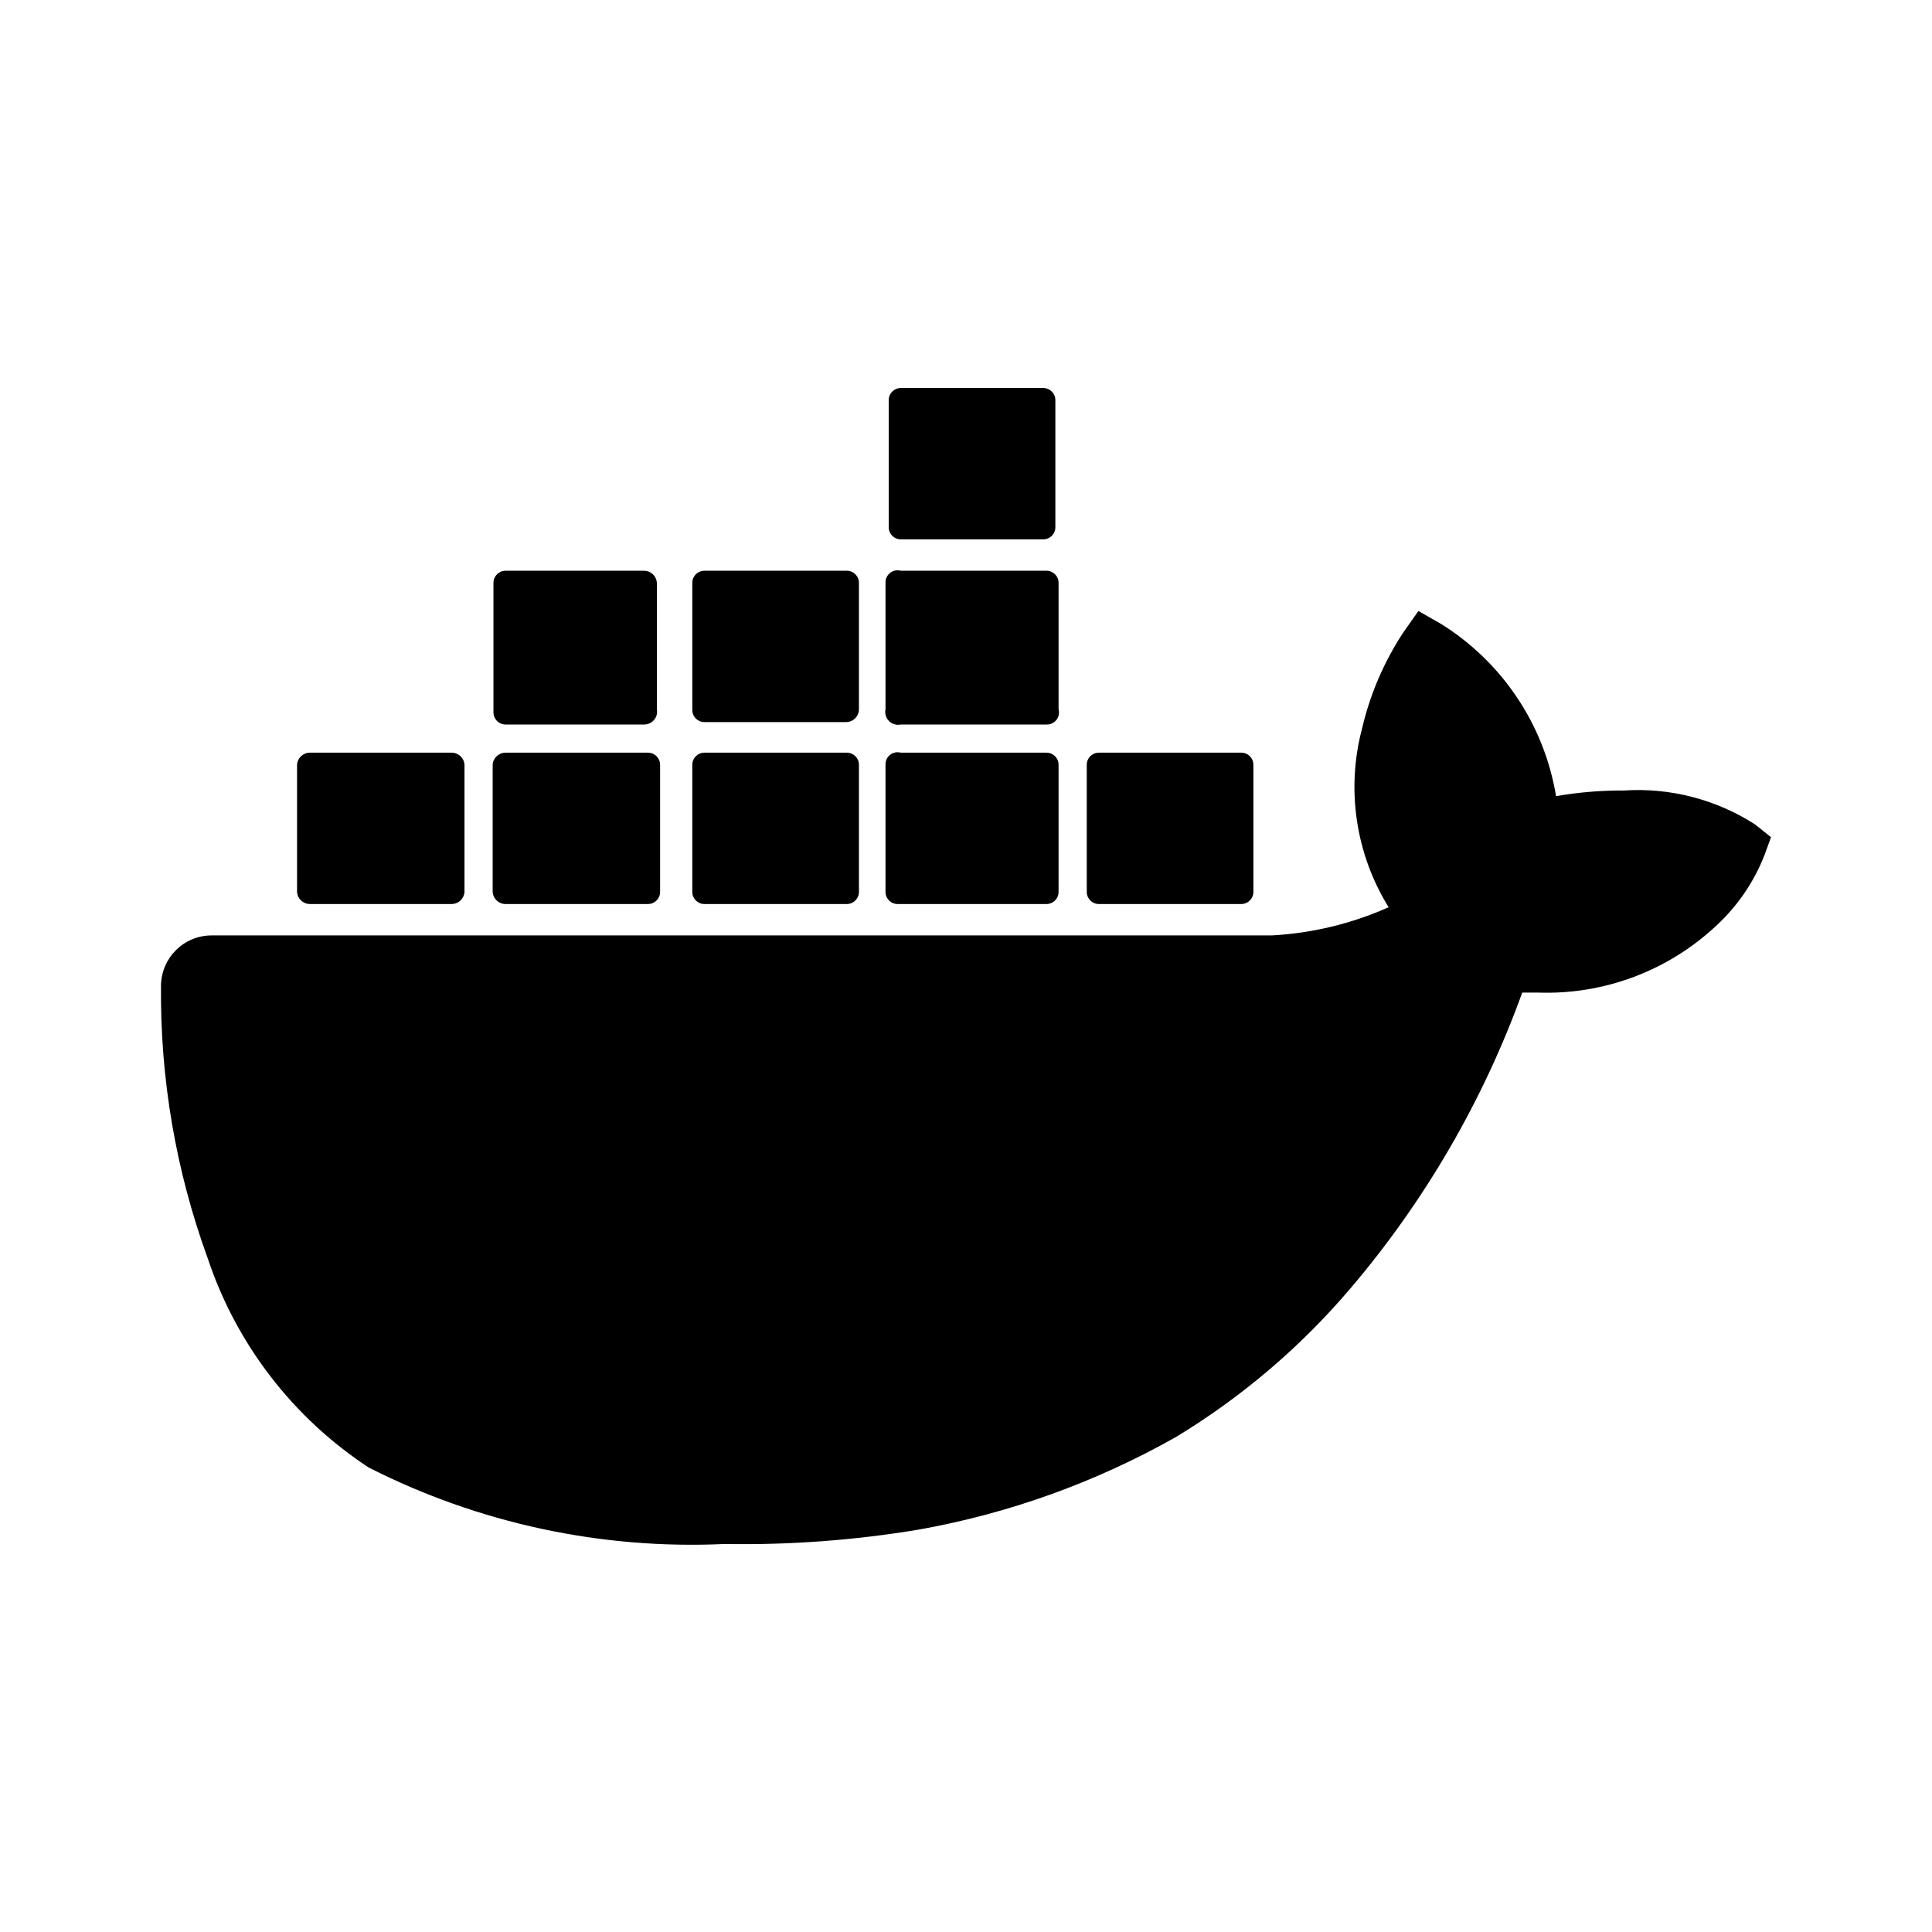
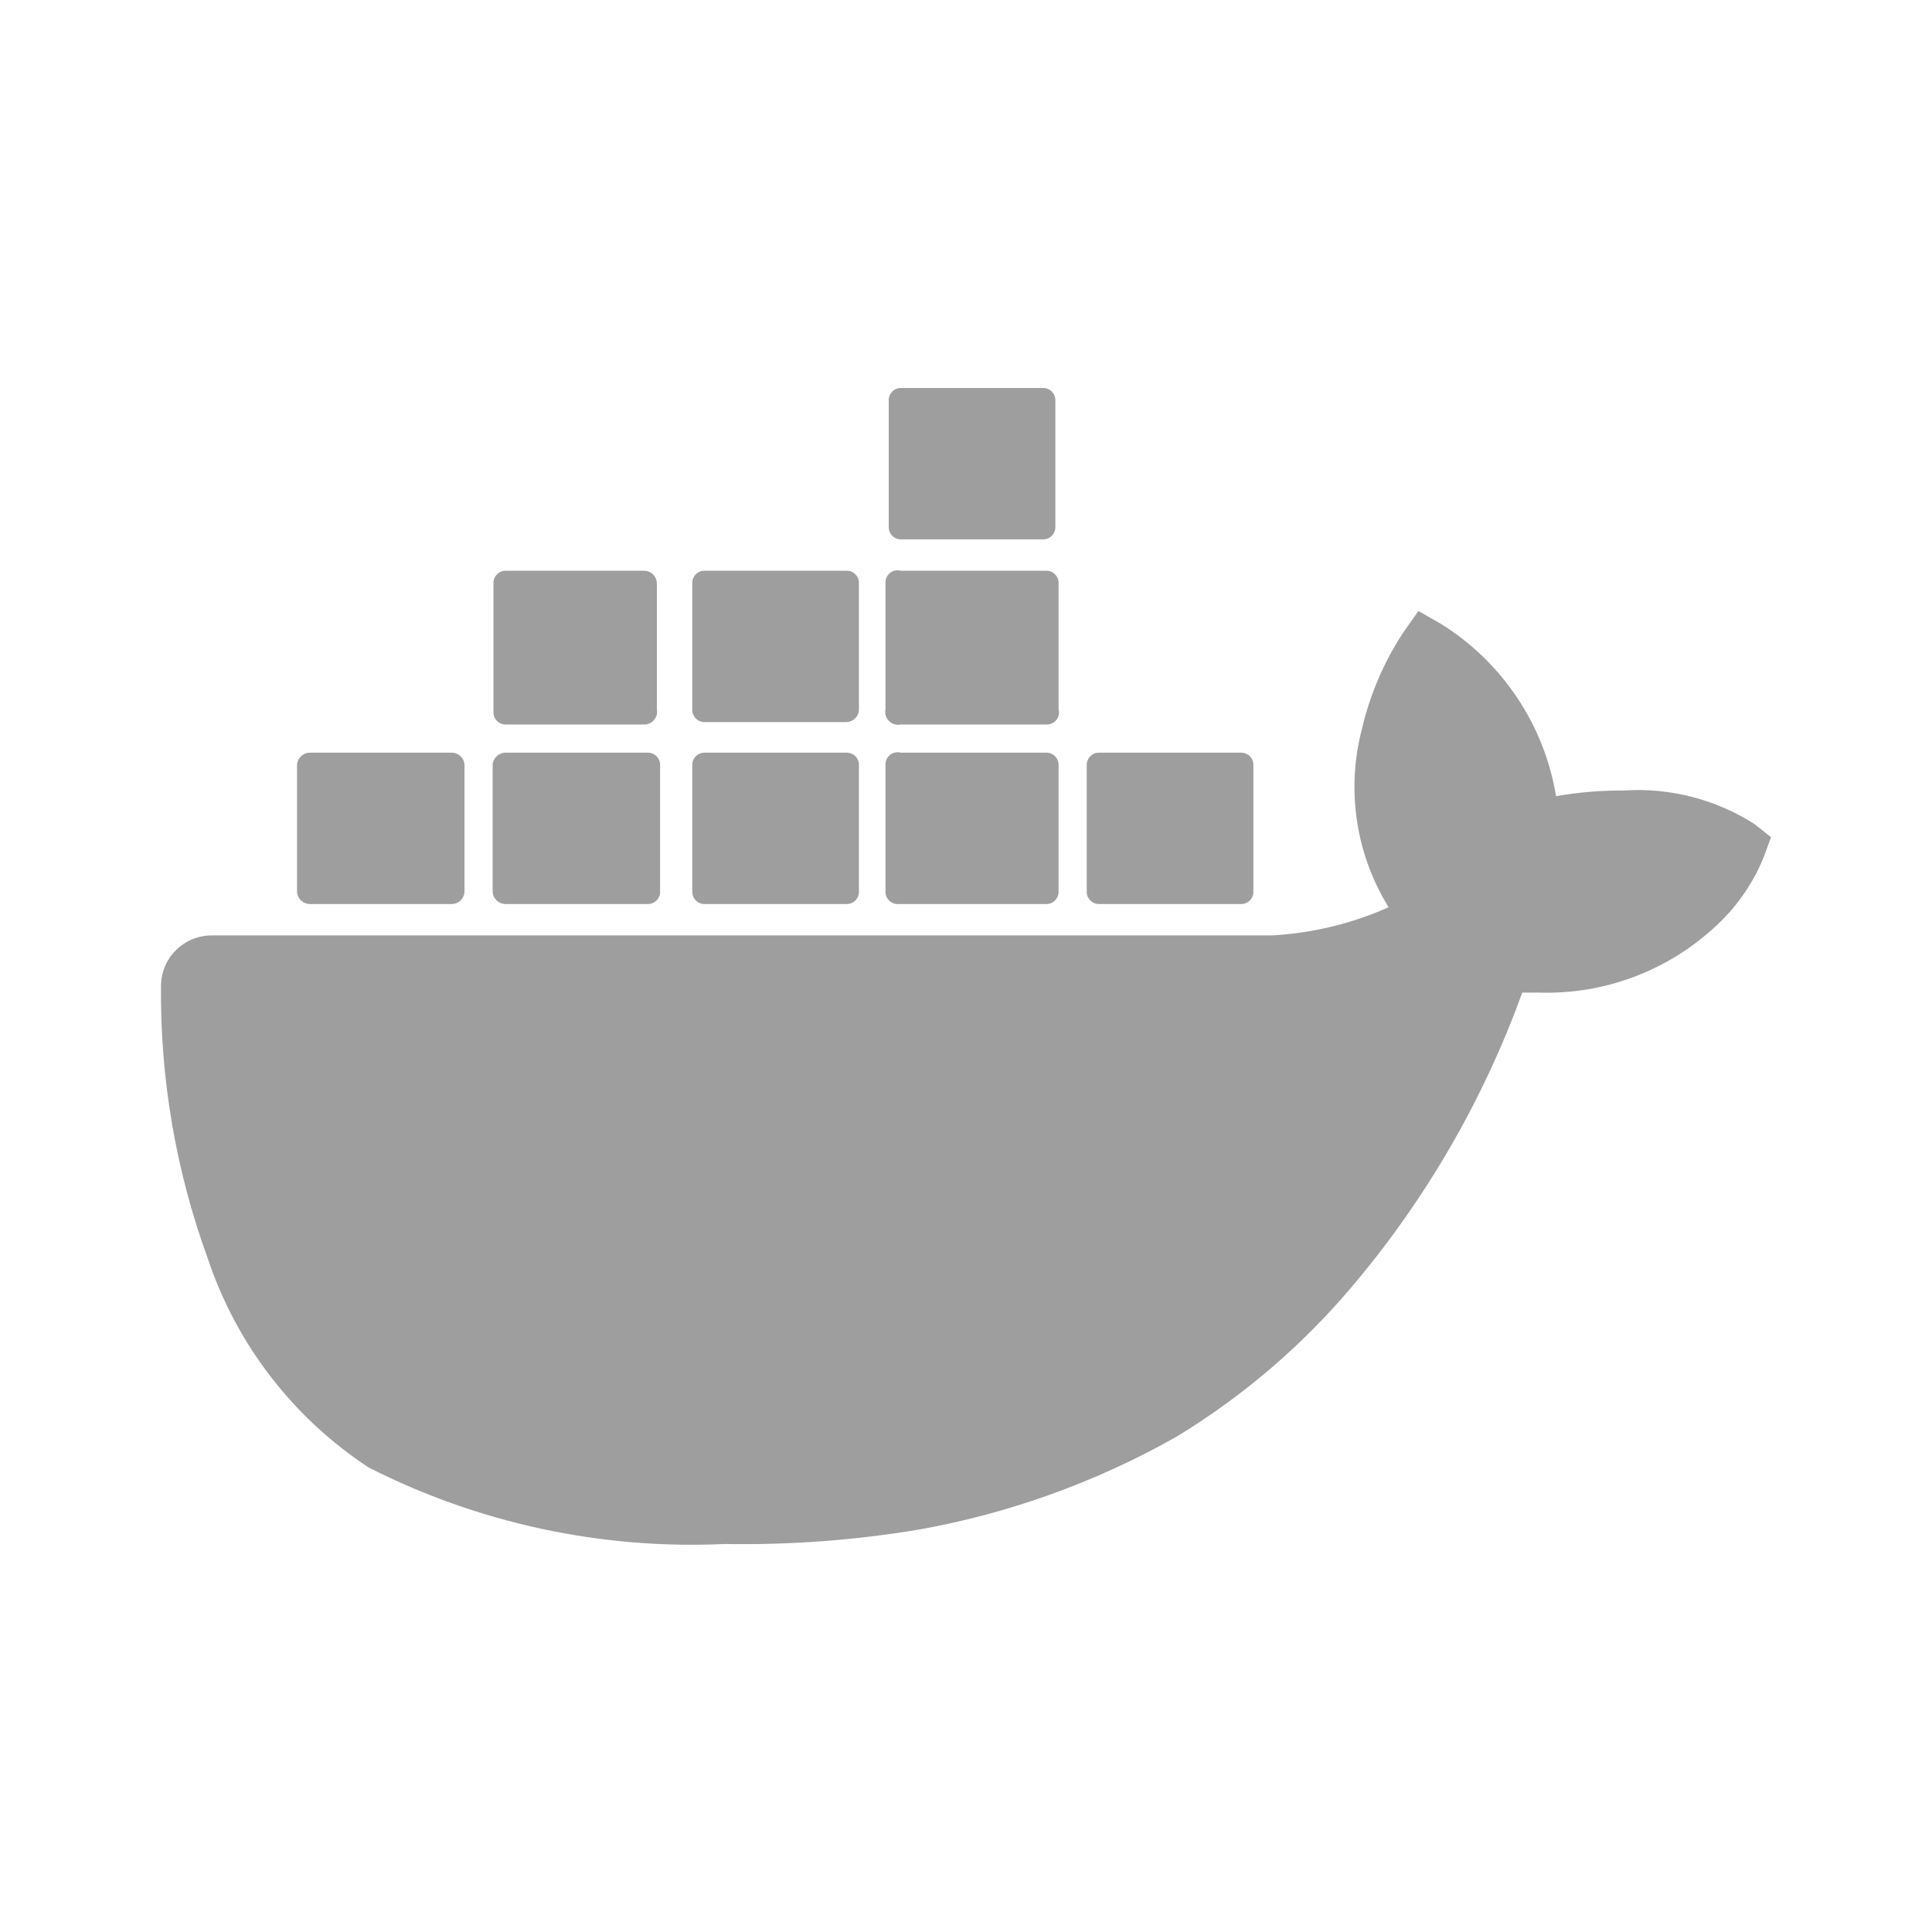
- <svg xmlns="http://www.w3.org/2000/svg" width="24" height="24" viewBox="0 0 24 24">
+ <svg xmlns="http://www.w3.org/2000/svg" fill="#9e9e9e" width="24" height="24" viewBox="0 0 24 24">
  <path d="M20.17 9.82a4.76 4.76 0 0 0-.84.07 3.12 3.12 0 0 0-1.43-2.14l-.28-.16-.19.27a3.7 3.7 0 0 0-.51 1.19 2.84 2.84 0 0 0 .33 2.22 4.11 4.11 0 0 1-1.45.35H2.63a.63.63 0 0 0-.63.62 9.6 9.6 0 0 0 .58 3.39 5 5 0 0 0 2 2.6 8.86 8.86 0 0 0 4.42.95 13.27 13.27 0 0 0 2.42-.18 10.09 10.09 0 0 0 3.19-1.15A8.9 8.9 0 0 0 16.78 16a11.94 11.94 0 0 0 2.13-3.67h.19a3.08 3.08 0 0 0 2.23-.84 2.36 2.36 0 0 0 .59-.87l.08-.22-.2-.16a2.69 2.69 0 0 0-1.63-.42z" />
  <path d="M5.61 9.35H3.85a.16.16 0 0 0-.16.15v1.58a.16.16 0 0 0 .16.15h1.76a.16.16 0 0 0 .16-.15V9.5a.16.16 0 0 0-.16-.15zm2.44 0H6.28a.16.16 0 0 0-.16.15v1.58a.16.16 0 0 0 .16.15h1.77a.15.15 0 0 0 .15-.15V9.5a.15.15 0 0 0-.15-.15zm2.47 0H8.75a.15.15 0 0 0-.15.15v1.58a.15.15 0 0 0 .15.15h1.77a.15.15 0 0 0 .15-.15V9.5a.15.15 0 0 0-.15-.15zm.67 0a.15.15 0 0 0-.19.15v1.58a.15.15 0 0 0 .15.15H13a.15.15 0 0 0 .15-.15V9.5a.15.15 0 0 0-.15-.15zM6.28 7.09H8a.16.16 0 0 1 .16.16v1.56A.16.16 0 0 1 8 9H6.28a.15.15 0 0 1-.15-.15V7.24a.15.15 0 0 1 .15-.15zm2.47 0h1.77a.15.15 0 0 1 .15.15v1.57a.16.16 0 0 1-.16.16H8.75a.15.15 0 0 1-.15-.15V7.24a.15.15 0 0 1 .15-.15zm2.44 0H13a.15.15 0 0 1 .15.15v1.57A.15.15 0 0 1 13 9h-1.81a.16.16 0 0 1-.19-.19V7.24a.15.15 0 0 1 .19-.15z" />
  <rect x="11.04" y="4.82" width="2.07" height="1.88" rx=".15" />
  <path d="M13.65 9.35a.15.15 0 0 0-.15.15v1.58a.15.15 0 0 0 .15.15h1.77a.15.15 0 0 0 .15-.15V9.5a.15.15 0 0 0-.15-.15z" />
</svg>
